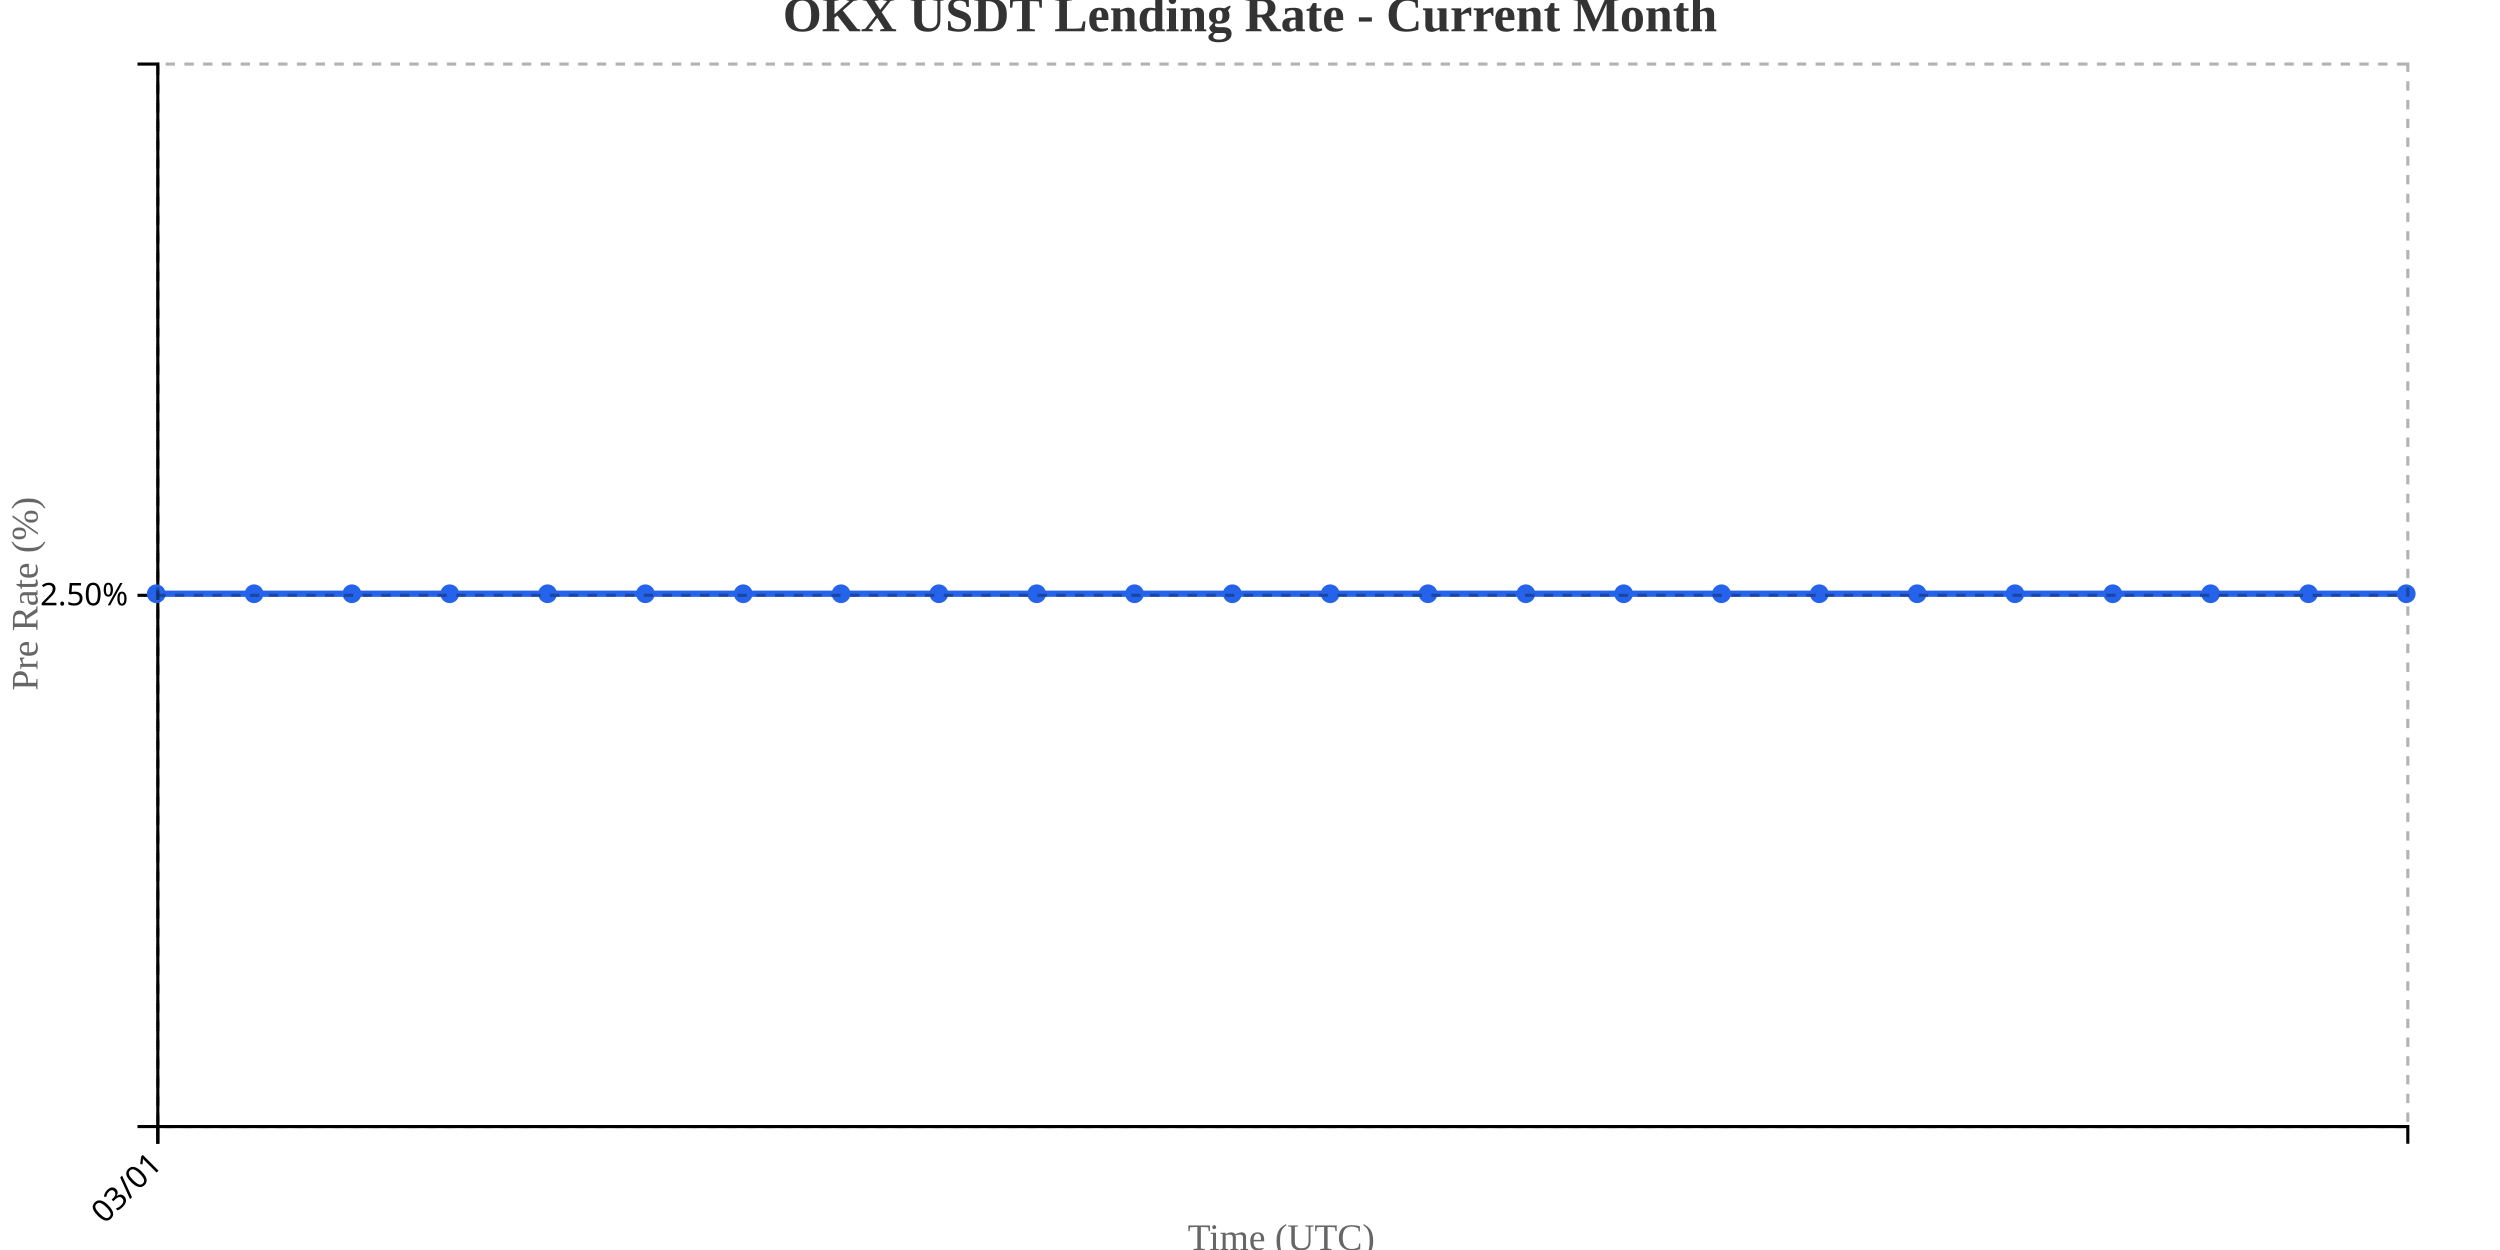
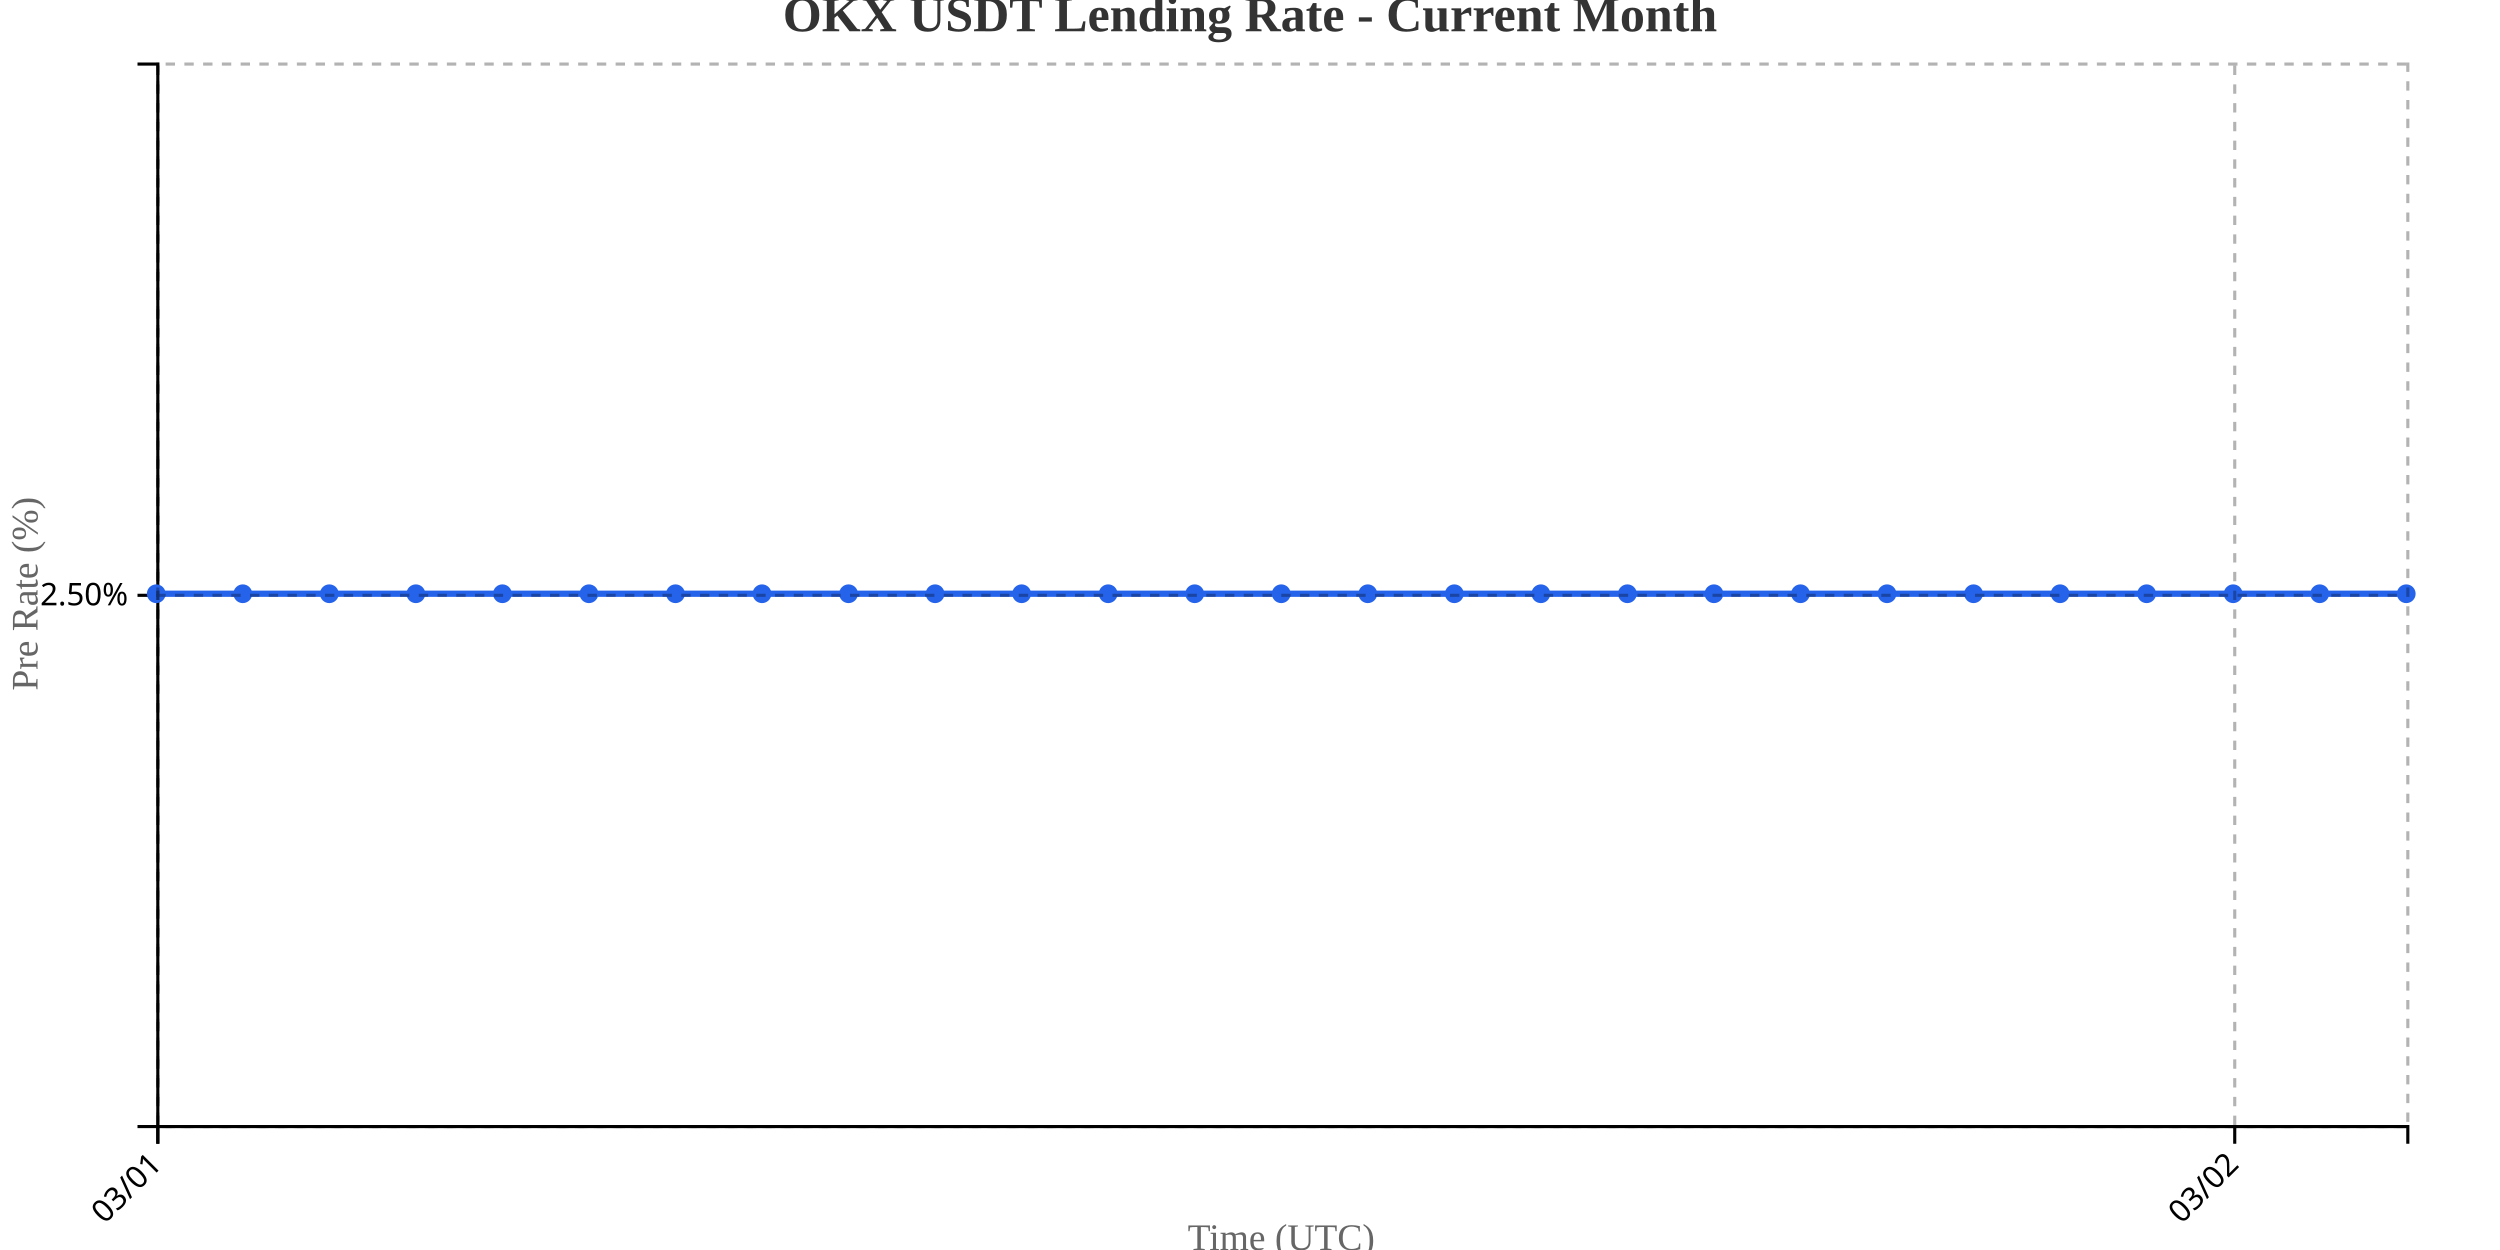
<svg xmlns="http://www.w3.org/2000/svg" width="800" height="400">
  <g transform="translate(50,20)">
    <g transform="translate(0,340)" fill="none" font-size="10" font-family="sans-serif" text-anchor="middle">
      <path class="domain" stroke="currentColor" d="M0.5,6V0.5H720.5V6" />
      <g class="tick" opacity="1" transform="translate(0.5,0)">
        <line stroke="currentColor" y2="6" />
        <text fill="currentColor" y="9" dy=".15em" style="text-anchor: end;" dx="-.8em" transform="rotate(-45)">03/01</text>
+       </g>
+       <g class="tick" opacity="1" transform="translate(665.1154,0)">
+         <line stroke="currentColor" y2="6" />
+         <text fill="currentColor" y="9" dy=".15em" style="text-anchor: end;" dx="-.8em" transform="rotate(-45)">03/02</text>
      </g>
    </g>
    <g fill="none" font-size="10" font-family="sans-serif" text-anchor="end">
      <path class="domain" stroke="currentColor" d="M-6,340.5H0.5V0.5H-6" />
      <g class="tick" opacity="1" transform="translate(0,170.5)">
        <line stroke="currentColor" x2="-6" />
        <text fill="currentColor" x="-9" dy="0.32em">2.50%</text>
      </g>
    </g>
    <text transform="rotate(-90)" y="-50" x="-170" dy="1em" style="text-anchor: middle; font-size: 12px; fill: #666;">Pre Rate (%)</text>
    <text transform="translate(360, 380)" style="text-anchor: middle; font-size: 12px; fill: #666;">Time (UTC)</text>
-     <path fill="none" stroke="#2563eb" stroke-width="2" d="M0,170C10.435,170,20.87,170,31.304,170C41.739,170,52.174,170,62.609,170C73.043,170,83.478,170,93.913,170C104.348,170,114.783,170,125.217,170C135.652,170,146.087,170,156.522,170C166.957,170,177.391,170,187.826,170C198.261,170,208.696,170,219.13,170C229.565,170,240,170,250.435,170C260.87,170,271.304,170,281.739,170C292.174,170,302.609,170,313.043,170C323.478,170,333.913,170,344.348,170C354.783,170,365.217,170,375.652,170C386.087,170,396.522,170,406.957,170C417.391,170,427.826,170,438.261,170C448.696,170,459.13,170,469.565,170C480,170,490.435,170,500.87,170C511.304,170,521.739,170,532.174,170C542.609,170,553.043,170,563.478,170C573.913,170,584.348,170,594.783,170C605.217,170,615.652,170,626.087,170C636.522,170,646.957,170,657.391,170C667.826,170,678.261,170,688.696,170C699.13,170,709.565,170,720,170" />
+     <path fill="none" stroke="#2563eb" stroke-width="2" d="M0,170C9.231,170,18.462,170,27.692,170C36.923,170,46.154,170,55.385,170C64.615,170,73.846,170,83.077,170C92.308,170,101.538,170,110.769,170C120,170,129.231,170,138.462,170C147.692,170,156.923,170,166.154,170C175.385,170,184.615,170,193.846,170C203.077,170,212.308,170,221.538,170C230.769,170,240,170,249.231,170C258.462,170,267.692,170,276.923,170C286.154,170,295.385,170,304.615,170C313.846,170,323.077,170,332.308,170C341.538,170,350.769,170,360,170C369.231,170,378.462,170,387.692,170C396.923,170,406.154,170,415.385,170C424.615,170,433.846,170,443.077,170C452.308,170,461.538,170,470.769,170C480,170,489.231,170,498.462,170C507.692,170,516.923,170,526.154,170C535.385,170,544.615,170,553.846,170C563.077,170,572.308,170,581.538,170C590.769,170,600,170,609.231,170C618.462,170,627.692,170,636.923,170C646.154,170,655.385,170,664.615,170C673.846,170,683.077,170,692.308,170C701.538,170,710.769,170,720,170" />
    <circle class="dot" cx="0" cy="170" r="3" fill="#2563eb" />
-     <circle class="dot" cx="31.304" cy="170" r="3" fill="#2563eb" />
-     <circle class="dot" cx="62.609" cy="170" r="3" fill="#2563eb" />
-     <circle class="dot" cx="93.913" cy="170" r="3" fill="#2563eb" />
-     <circle class="dot" cx="125.217" cy="170" r="3" fill="#2563eb" />
-     <circle class="dot" cx="156.522" cy="170" r="3" fill="#2563eb" />
-     <circle class="dot" cx="187.826" cy="170" r="3" fill="#2563eb" />
-     <circle class="dot" cx="219.13" cy="170" r="3" fill="#2563eb" />
-     <circle class="dot" cx="250.435" cy="170" r="3" fill="#2563eb" />
-     <circle class="dot" cx="281.739" cy="170" r="3" fill="#2563eb" />
-     <circle class="dot" cx="313.043" cy="170" r="3" fill="#2563eb" />
-     <circle class="dot" cx="344.348" cy="170" r="3" fill="#2563eb" />
-     <circle class="dot" cx="375.652" cy="170" r="3" fill="#2563eb" />
-     <circle class="dot" cx="406.957" cy="170" r="3" fill="#2563eb" />
-     <circle class="dot" cx="438.261" cy="170" r="3" fill="#2563eb" />
-     <circle class="dot" cx="469.565" cy="170" r="3" fill="#2563eb" />
-     <circle class="dot" cx="500.87" cy="170" r="3" fill="#2563eb" />
-     <circle class="dot" cx="532.174" cy="170" r="3" fill="#2563eb" />
-     <circle class="dot" cx="563.478" cy="170" r="3" fill="#2563eb" />
-     <circle class="dot" cx="594.783" cy="170" r="3" fill="#2563eb" />
-     <circle class="dot" cx="626.087" cy="170" r="3" fill="#2563eb" />
-     <circle class="dot" cx="657.391" cy="170" r="3" fill="#2563eb" />
-     <circle class="dot" cx="688.696" cy="170" r="3" fill="#2563eb" />
+     <circle class="dot" cx="27.692" cy="170" r="3" fill="#2563eb" />
+     <circle class="dot" cx="55.385" cy="170" r="3" fill="#2563eb" />
+     <circle class="dot" cx="83.077" cy="170" r="3" fill="#2563eb" />
+     <circle class="dot" cx="110.769" cy="170" r="3" fill="#2563eb" />
+     <circle class="dot" cx="138.462" cy="170" r="3" fill="#2563eb" />
+     <circle class="dot" cx="166.154" cy="170" r="3" fill="#2563eb" />
+     <circle class="dot" cx="193.846" cy="170" r="3" fill="#2563eb" />
+     <circle class="dot" cx="221.538" cy="170" r="3" fill="#2563eb" />
+     <circle class="dot" cx="249.231" cy="170" r="3" fill="#2563eb" />
+     <circle class="dot" cx="276.923" cy="170" r="3" fill="#2563eb" />
+     <circle class="dot" cx="304.615" cy="170" r="3" fill="#2563eb" />
+     <circle class="dot" cx="332.308" cy="170" r="3" fill="#2563eb" />
+     <circle class="dot" cx="360" cy="170" r="3" fill="#2563eb" />
+     <circle class="dot" cx="387.692" cy="170" r="3" fill="#2563eb" />
+     <circle class="dot" cx="415.385" cy="170" r="3" fill="#2563eb" />
+     <circle class="dot" cx="443.077" cy="170" r="3" fill="#2563eb" />
+     <circle class="dot" cx="470.769" cy="170" r="3" fill="#2563eb" />
+     <circle class="dot" cx="498.462" cy="170" r="3" fill="#2563eb" />
+     <circle class="dot" cx="526.154" cy="170" r="3" fill="#2563eb" />
+     <circle class="dot" cx="553.846" cy="170" r="3" fill="#2563eb" />
+     <circle class="dot" cx="581.538" cy="170" r="3" fill="#2563eb" />
+     <circle class="dot" cx="609.231" cy="170" r="3" fill="#2563eb" />
+     <circle class="dot" cx="636.923" cy="170" r="3" fill="#2563eb" />
+     <circle class="dot" cx="664.615" cy="170" r="3" fill="#2563eb" />
+     <circle class="dot" cx="692.308" cy="170" r="3" fill="#2563eb" />
    <circle class="dot" cx="720" cy="170" r="3" fill="#2563eb" />
    <g class="grid" transform="translate(0,340)" fill="none" font-size="10" font-family="sans-serif" text-anchor="middle" style="stroke-dasharray: 3,3; opacity: 0.3;">
      <path class="domain" stroke="currentColor" d="M0.5,-340V0.5H720.5V-340" />
      <g class="tick" opacity="1" transform="translate(0.5,0)">
+         <line stroke="currentColor" y2="-340" />
+         <text fill="currentColor" y="3" dy="0.71em" />
+       </g>
+       <g class="tick" opacity="1" transform="translate(665.1154,0)">
        <line stroke="currentColor" y2="-340" />
        <text fill="currentColor" y="3" dy="0.71em" />
      </g>
    </g>
    <g class="grid" fill="none" font-size="10" font-family="sans-serif" text-anchor="end" style="stroke-dasharray: 3,3; opacity: 0.3;">
      <path class="domain" stroke="currentColor" d="M720,340.5H0.5V0.5H720" />
      <g class="tick" opacity="1" transform="translate(0,170.5)">
        <line stroke="currentColor" x2="720" />
        <text fill="currentColor" x="-3" dy="0.32em" />
      </g>
    </g>
  </g>
  <text x="400" y="10" text-anchor="middle" style="font-size: 16px; font-weight: bold; fill: #333;">OKX USDT Lending Rate - Current Month</text>
</svg>
